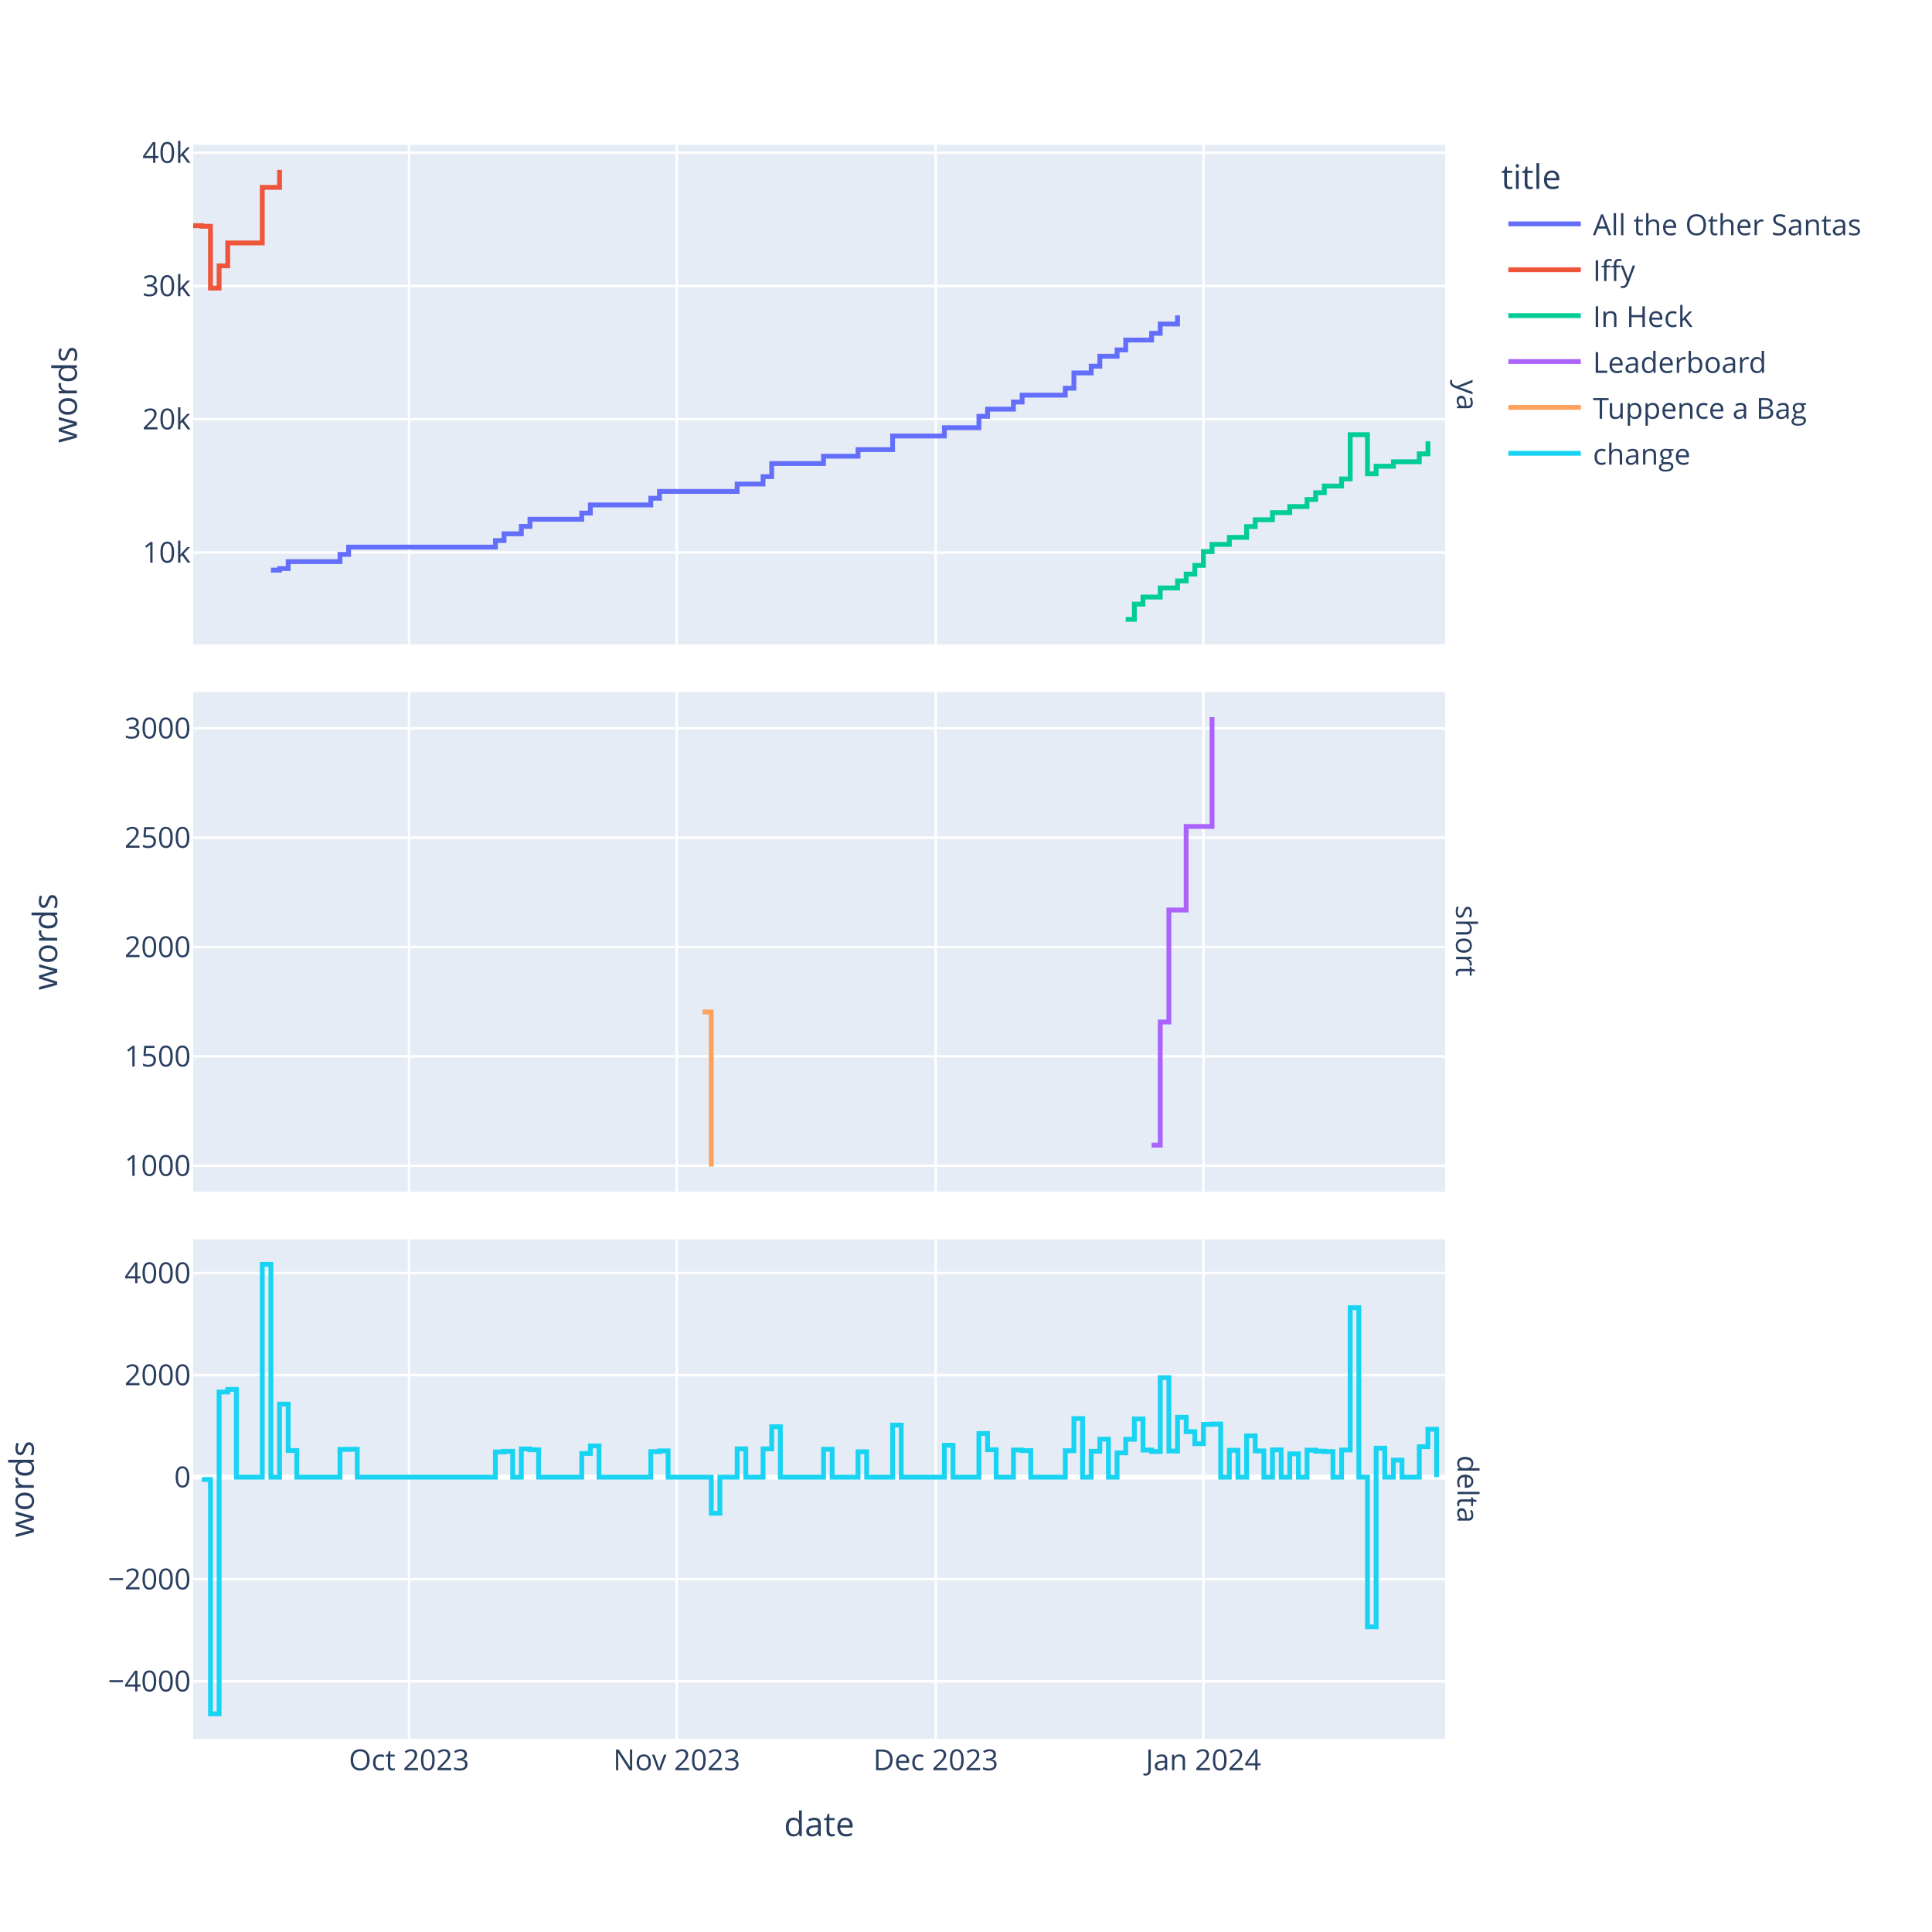
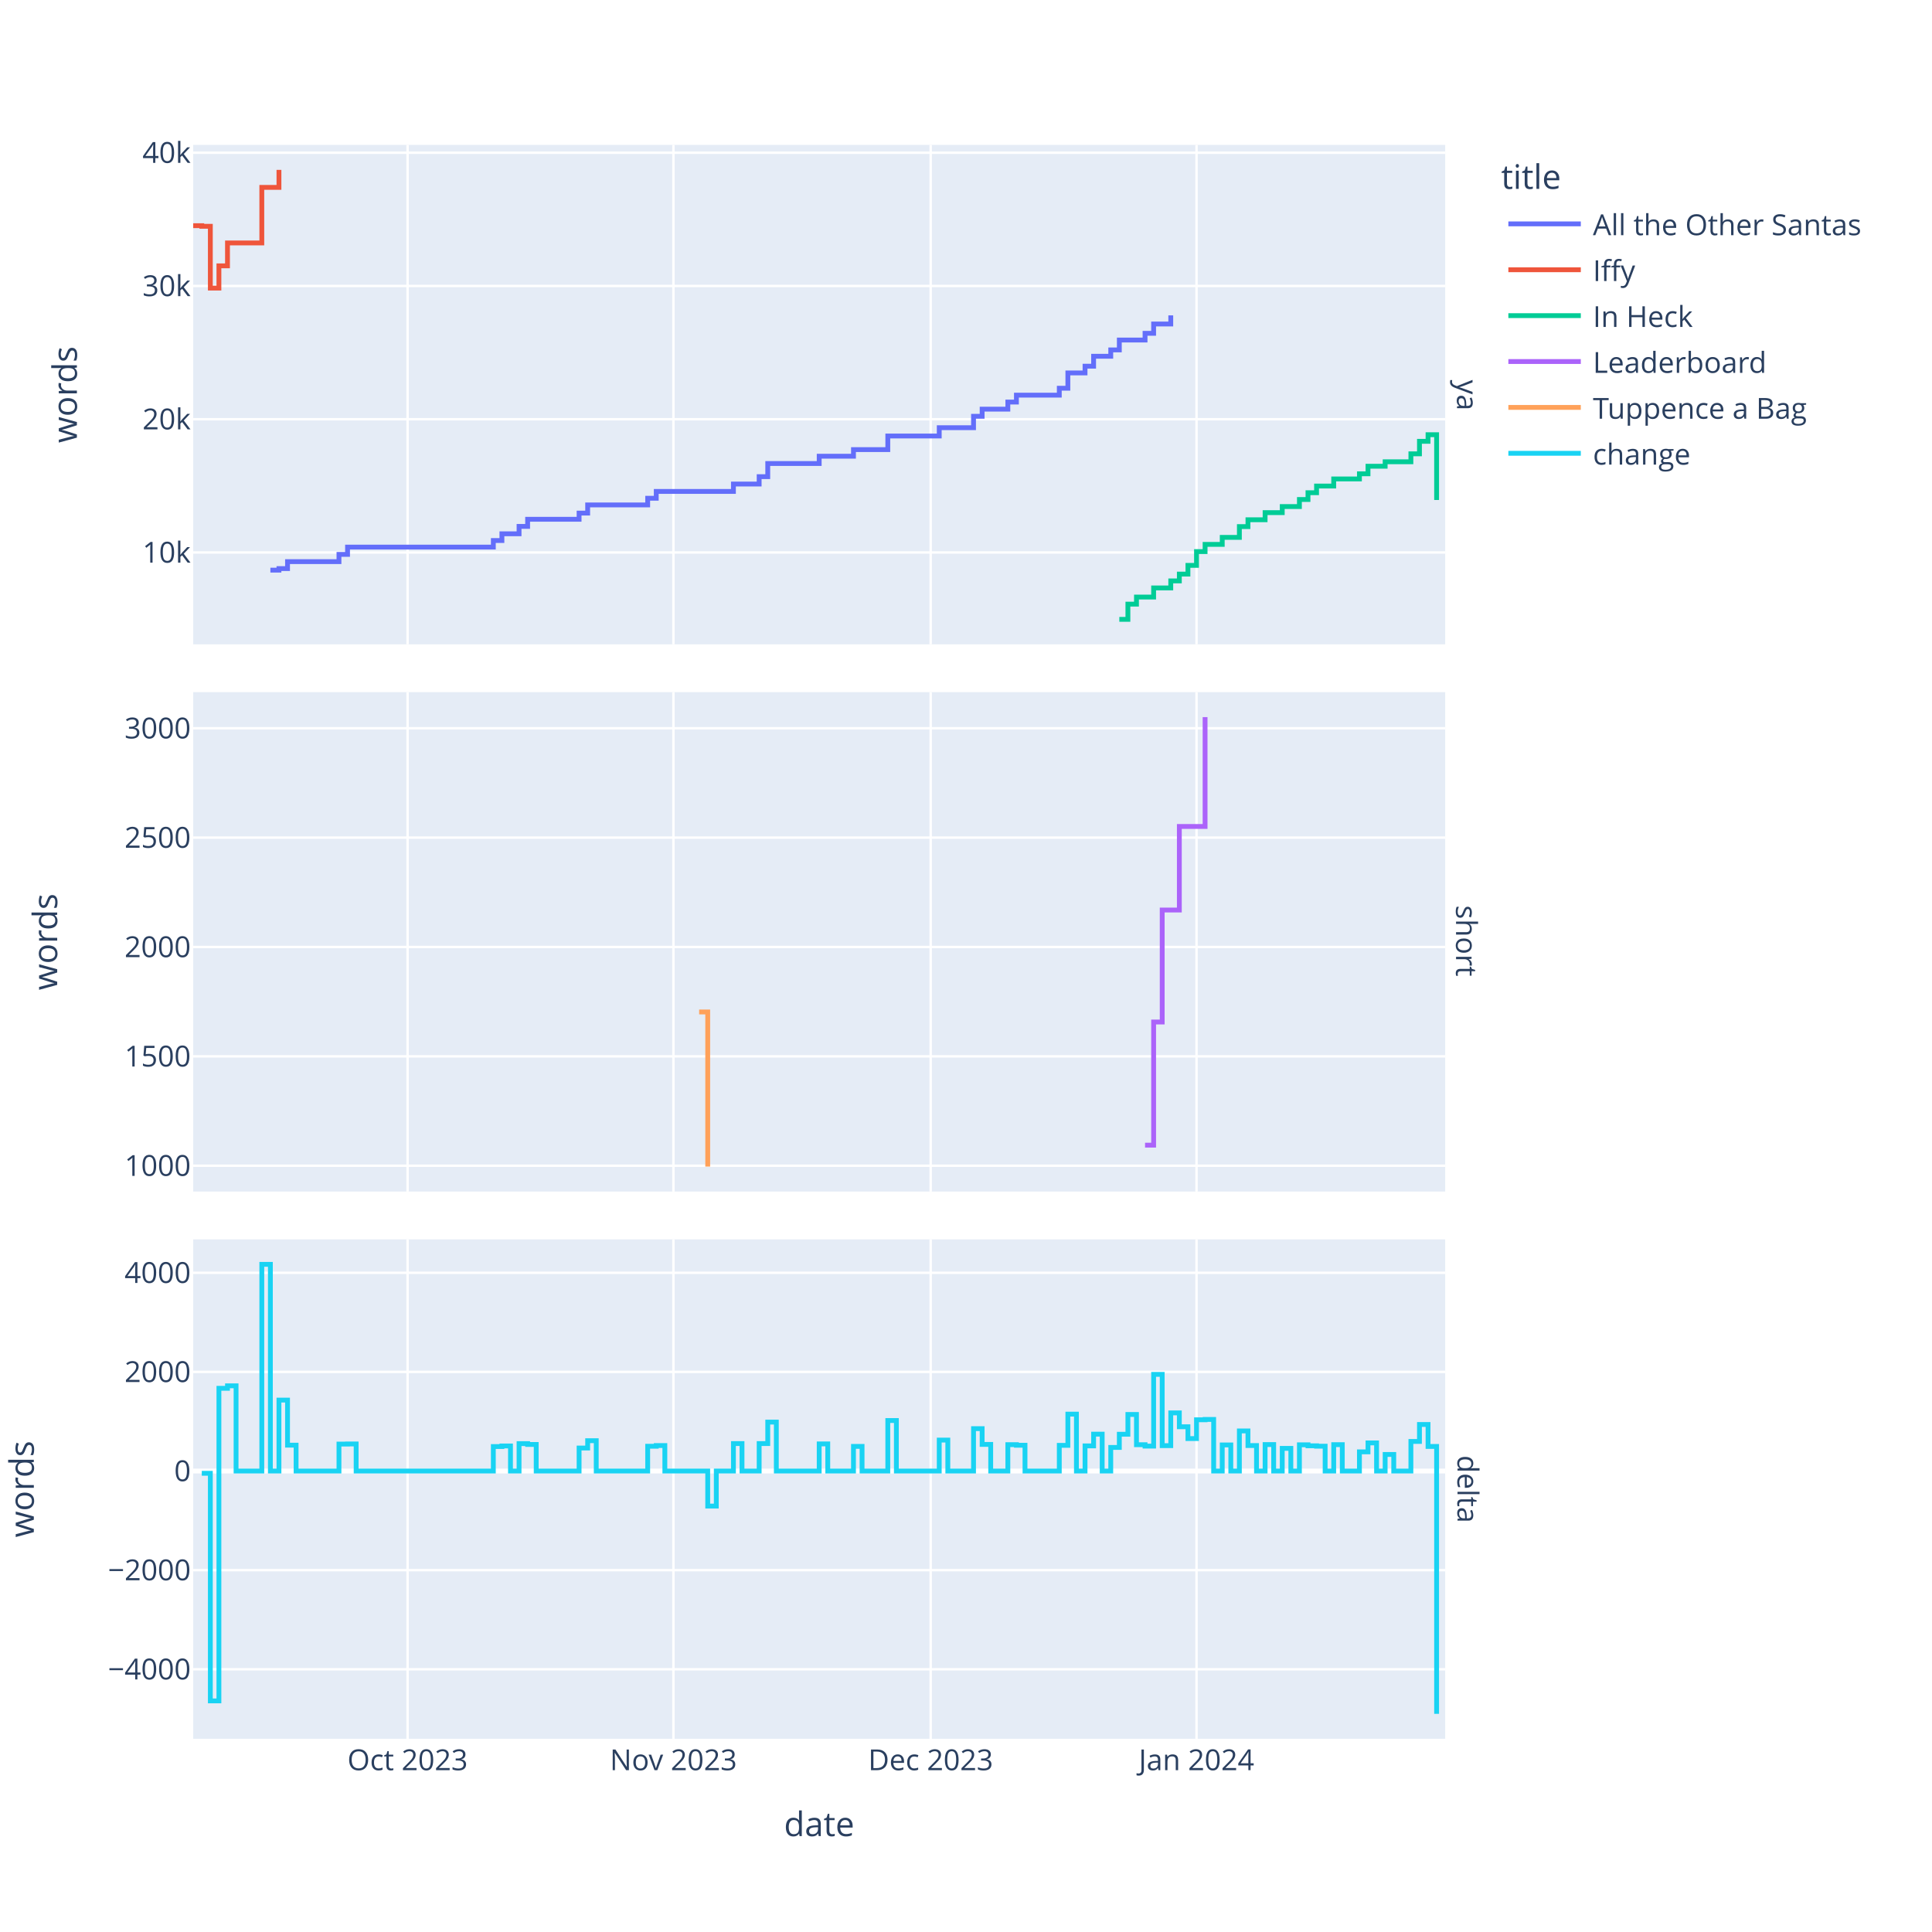
<svg xmlns="http://www.w3.org/2000/svg" class="main-svg" width="800" height="800" style="" viewBox="0 0 800 800">
  <rect x="0" y="0" width="800" height="800" style="fill: rgb(255, 255, 255); fill-opacity: 1;" />
-   <defs id="defs-d39414">
+   <defs id="defs-6d2280">
    <g class="clips">
-       <clipPath id="clipd39414xyplot" class="plotclip">
+       <clipPath id="clip6d2280xyplot" class="plotclip">
        <rect width="518.42" height="206.8" />
      </clipPath>
-       <clipPath id="clipd39414x2y2plot" class="plotclip">
+       <clipPath id="clip6d2280x2y2plot" class="plotclip">
        <rect width="518.42" height="206.8" />
      </clipPath>
-       <clipPath id="clipd39414x3y3plot" class="plotclip">
+       <clipPath id="clip6d2280x3y3plot" class="plotclip">
        <rect width="518.42" height="206.8" />
      </clipPath>
-       <clipPath class="axesclip" id="clipd39414x">
+       <clipPath class="axesclip" id="clip6d2280x">
        <rect x="80" y="0" width="518.42" height="800" />
      </clipPath>
-       <clipPath class="axesclip" id="clipd39414y">
+       <clipPath class="axesclip" id="clip6d2280y">
        <rect x="0" y="513.2" width="800" height="206.8" />
      </clipPath>
-       <clipPath class="axesclip" id="clipd39414xy">
+       <clipPath class="axesclip" id="clip6d2280xy">
        <rect x="80" y="513.2" width="518.42" height="206.8" />
      </clipPath>
-       <clipPath class="axesclip" id="clipd39414y2">
+       <clipPath class="axesclip" id="clip6d2280y2">
        <rect x="0" y="286.6" width="800" height="206.8" />
      </clipPath>
-       <clipPath class="axesclip" id="clipd39414xy2">
+       <clipPath class="axesclip" id="clip6d2280xy2">
        <rect x="80" y="286.6" width="518.42" height="206.8" />
      </clipPath>
-       <clipPath class="axesclip" id="clipd39414y3">
+       <clipPath class="axesclip" id="clip6d2280y3">
        <rect x="0" y="60" width="800" height="206.8" />
      </clipPath>
-       <clipPath class="axesclip" id="clipd39414xy3">
+       <clipPath class="axesclip" id="clip6d2280xy3">
        <rect x="80" y="60" width="518.42" height="206.8" />
      </clipPath>
-       <clipPath class="axesclip" id="clipd39414x2">
+       <clipPath class="axesclip" id="clip6d2280x2">
        <rect x="80" y="0" width="518.42" height="800" />
      </clipPath>
-       <clipPath class="axesclip" id="clipd39414x2y">
+       <clipPath class="axesclip" id="clip6d2280x2y">
        <rect x="80" y="513.2" width="518.42" height="206.8" />
      </clipPath>
-       <clipPath class="axesclip" id="clipd39414x2y2">
+       <clipPath class="axesclip" id="clip6d2280x2y2">
        <rect x="80" y="286.6" width="518.42" height="206.8" />
      </clipPath>
-       <clipPath class="axesclip" id="clipd39414x2y3">
+       <clipPath class="axesclip" id="clip6d2280x2y3">
        <rect x="80" y="60" width="518.42" height="206.8" />
      </clipPath>
-       <clipPath class="axesclip" id="clipd39414x3">
+       <clipPath class="axesclip" id="clip6d2280x3">
        <rect x="80" y="0" width="518.42" height="800" />
      </clipPath>
-       <clipPath class="axesclip" id="clipd39414x3y">
+       <clipPath class="axesclip" id="clip6d2280x3y">
        <rect x="80" y="513.2" width="518.42" height="206.8" />
      </clipPath>
-       <clipPath class="axesclip" id="clipd39414x3y2">
+       <clipPath class="axesclip" id="clip6d2280x3y2">
        <rect x="80" y="286.6" width="518.42" height="206.8" />
      </clipPath>
-       <clipPath class="axesclip" id="clipd39414x3y3">
+       <clipPath class="axesclip" id="clip6d2280x3y3">
        <rect x="80" y="60" width="518.42" height="206.8" />
      </clipPath>
    </g>
    <g class="gradients" />
    <g class="patterns" />
  </defs>
  <g class="bglayer">
    <rect class="bg" x="80" y="513.2" width="518.42" height="206.8" style="fill: rgb(229, 236, 246); fill-opacity: 1; stroke-width: 0;" />
    <rect class="bg" x="80" y="286.6" width="518.42" height="206.8" style="fill: rgb(229, 236, 246); fill-opacity: 1; stroke-width: 0;" />
    <rect class="bg" x="80" y="60" width="518.42" height="206.8" style="fill: rgb(229, 236, 246); fill-opacity: 1; stroke-width: 0;" />
  </g>
  <g class="layer-below">
    <g class="imagelayer" />
    <g class="shapelayer" />
  </g>
  <g class="cartesianlayer">
    <g class="subplot xy">
      <g class="layer-subplot">
        <g class="shapelayer" />
        <g class="imagelayer" />
      </g>
      <g class="minor-gridlayer">
        <g class="x" />
        <g class="y" />
      </g>
      <g class="gridlayer">
        <g class="x">
-           <path class="xgrid crisp" transform="translate(169.38,0)" d="M0,513.2v206.8" style="stroke: rgb(255, 255, 255); stroke-opacity: 1; stroke-width: 1px;" />
-           <path class="xgrid crisp" transform="translate(280.22,0)" d="M0,513.2v206.8" style="stroke: rgb(255, 255, 255); stroke-opacity: 1; stroke-width: 1px;" />
-           <path class="xgrid crisp" transform="translate(387.48,0)" d="M0,513.2v206.8" style="stroke: rgb(255, 255, 255); stroke-opacity: 1; stroke-width: 1px;" />
-           <path class="xgrid crisp" transform="translate(498.31,0)" d="M0,513.2v206.8" style="stroke: rgb(255, 255, 255); stroke-opacity: 1; stroke-width: 1px;" />
+           <path class="xgrid crisp" transform="translate(168.77,0)" d="M0,513.2v206.8" style="stroke: rgb(255, 255, 255); stroke-opacity: 1; stroke-width: 1px;" />
+           <path class="xgrid crisp" transform="translate(278.85,0)" d="M0,513.2v206.8" style="stroke: rgb(255, 255, 255); stroke-opacity: 1; stroke-width: 1px;" />
+           <path class="xgrid crisp" transform="translate(385.37,0)" d="M0,513.2v206.8" style="stroke: rgb(255, 255, 255); stroke-opacity: 1; stroke-width: 1px;" />
+           <path class="xgrid crisp" transform="translate(495.45,0)" d="M0,513.2v206.8" style="stroke: rgb(255, 255, 255); stroke-opacity: 1; stroke-width: 1px;" />
        </g>
        <g class="y">
-           <path class="ygrid crisp" transform="translate(0,696.18)" d="M80,0h518.42" style="stroke: rgb(255, 255, 255); stroke-opacity: 1; stroke-width: 1px;" />
-           <path class="ygrid crisp" transform="translate(0,653.92)" d="M80,0h518.42" style="stroke: rgb(255, 255, 255); stroke-opacity: 1; stroke-width: 1px;" />
-           <path class="ygrid crisp" transform="translate(0,569.39)" d="M80,0h518.42" style="stroke: rgb(255, 255, 255); stroke-opacity: 1; stroke-width: 1px;" />
-           <path class="ygrid crisp" transform="translate(0,527.13)" d="M80,0h518.42" style="stroke: rgb(255, 255, 255); stroke-opacity: 1; stroke-width: 1px;" />
+           <path class="ygrid crisp" transform="translate(0,691.21)" d="M80,0h518.42" style="stroke: rgb(255, 255, 255); stroke-opacity: 1; stroke-width: 1px;" />
+           <path class="ygrid crisp" transform="translate(0,650.16)" d="M80,0h518.42" style="stroke: rgb(255, 255, 255); stroke-opacity: 1; stroke-width: 1px;" />
+           <path class="ygrid crisp" transform="translate(0,568.07)" d="M80,0h518.42" style="stroke: rgb(255, 255, 255); stroke-opacity: 1; stroke-width: 1px;" />
+           <path class="ygrid crisp" transform="translate(0,527.03)" d="M80,0h518.42" style="stroke: rgb(255, 255, 255); stroke-opacity: 1; stroke-width: 1px;" />
        </g>
      </g>
      <g class="zerolinelayer">
-         <path class="yzl zl crisp" transform="translate(0,611.66)" d="M80,0h518.42" style="stroke: rgb(255, 255, 255); stroke-opacity: 1; stroke-width: 2px;" />
+         <path class="yzl zl crisp" transform="translate(0,609.12)" d="M80,0h518.42" style="stroke: rgb(255, 255, 255); stroke-opacity: 1; stroke-width: 2px;" />
      </g>
      <path class="xlines-below" />
      <path class="ylines-below" />
      <g class="overlines-below" />
      <g class="xaxislayer-below" />
      <g class="yaxislayer-below" />
      <g class="overaxes-below" />
-       <g class="plot" transform="translate(80,513.2)" clip-path="url(#clipd39414xyplot)">
+       <g class="plot" transform="translate(80,513.2)" clip-path="url(#clip6d2280xyplot)">
        <g class="scatterlayer mlayer">
-           <g class="trace scatter traceca7290" style="stroke-miterlimit: 2; opacity: 1;">
-             <g class="fills" />
-             <g class="errorbars" />
-             <g class="lines">
-               <path class="js-line" d="M3.58,99.43H7.15V196.46H10.73V63.19H14.3V62.13H17.88V98.46H21.45V98.46H25.03V98.46H28.6V10.34H32.18V98.46H35.75V68.22H39.33V87.43H42.9V98.46H46.48V98.46H50.05V98.46H53.63V98.46H57.2V98.46H60.78V86.96H64.36V86.92H67.93V98.46H71.51V98.46H75.08V98.46H78.66V98.46H82.23V98.46H85.81V98.46H89.38V98.46H92.96V98.46H96.53V98.46H100.11V98.46H103.68V98.46H107.26V98.46H110.83V98.46H114.41V98.46H117.99V98.46H121.56V98.46H125.14V88.02H128.71V87.76H132.29V98.46H135.86V86.77H139.44V87.13H143.01V98.46H146.59V98.46H150.16V98.46H153.74V98.46H157.31V98.46H160.89V88.65H164.46V85.52H168.04V98.46H171.61V98.46H175.19V98.46H178.77V98.46H182.34V98.46H185.92V98.46H189.49V87.89H193.07V87.59H196.64V98.46H200.22V98.46H203.79V98.46H207.37V98.46H210.94V98.46H214.52V113.39H218.09V98.46H221.67V98.46H225.24V86.75H228.82V98.46H232.4V98.46H235.97V86.75H239.55V77.6H243.12V98.46H246.7V98.46H250.27V98.46H253.85V98.46H257.42V98.46H261V86.9H264.57V98.46H268.15V98.46H271.72V98.46H275.3V87.95H278.87V98.46H282.45V98.46H286.02V98.46H289.6V76.92H293.18V98.46H296.75V98.46H300.33V98.46H303.9V98.46H307.48V98.46H311.05V85.27H314.63V98.46H318.2V98.46H321.78V98.46H325.35V80.39H328.93V87.11H332.5V98.46H336.08V98.46H339.65V87.21H343.23V87.47H346.81V98.46H350.38V98.46H353.96V98.46H357.53V98.46H361.11V87.51H364.68V74.2H368.26V98.46H371.83V87.74H375.41V82.73H378.98V98.46H382.56V88.4H386.13V82.78H389.71V74.35H393.28V87.23H396.86V87.83H400.43V57.25H404.01V87.64H407.59V73.67H411.16V79.59H414.74V84.61H418.31V76.61H421.89V76.46H425.46V98.46H429.04V87.34H432.61V98.46H436.19V81.36H439.76V87.59H443.34V98.46H446.91V87.17H450.49V98.46H454.06V88.8H457.64V98.46H461.22V87.28H464.79V87.7H468.37V87.87H471.94V98.46H475.52V87.21H479.09V28.3H482.67V98.46H486.24V160.43H489.82V86.47H493.39V98.46H496.97V91.4H500.54V98.46H504.12V98.46H507.69V85.84H511.27V78.61H514.84V98.46" style="vector-effect: non-scaling-stroke; fill: none; stroke: rgb(25, 211, 243); stroke-opacity: 1; stroke-width: 2px; opacity: 1;" />
+           <g class="trace scatter trace0a359d" style="stroke-miterlimit: 2; opacity: 1;">
+             <g class="fills" />
+             <g class="errorbars" />
+             <g class="lines">
+               <path class="js-line" d="M3.55,96.86H7.1V191.1H10.65V61.67H14.2V60.64H17.75V95.92H21.3V95.92H24.86V95.92H28.41V10.34H31.96V95.92H35.51V66.55H39.06V85.21H42.61V95.92H46.16V95.92H49.71V95.92H53.26V95.92H56.81V95.92H60.36V84.76H63.91V84.71H67.47V95.92H71.02V95.92H74.57V95.92H78.12V95.92H81.67V95.92H85.22V95.92H88.77V95.92H92.32V95.92H95.87V95.92H99.42V95.92H102.97V95.92H106.52V95.92H110.08V95.92H113.63V95.92H117.18V95.92H120.73V95.92H124.28V85.78H127.83V85.54H131.38V95.92H134.93V84.57H138.48V84.92H142.03V95.92H145.58V95.92H149.13V95.92H152.69V95.92H156.24V95.92H159.79V86.4H163.34V83.36H166.89V95.92H170.44V95.92H173.99V95.92H177.54V95.92H181.09V95.92H184.64V95.92H188.19V85.66H191.74V85.37H195.3V95.92H198.85V95.92H202.4V95.92H205.95V95.92H209.5V95.92H213.05V110.43H216.6V95.92H220.15V95.92H223.7V84.55H227.25V95.92H230.8V95.92H234.35V84.55H237.91V75.66H241.46V95.92H245.01V95.92H248.56V95.92H252.11V95.92H255.66V95.92H259.21V84.69H262.76V95.92H266.31V95.92H269.86V95.92H273.41V85.72H276.96V95.92H280.51V95.92H284.07V95.92H287.62V75.01H291.17V95.92H294.72V95.92H298.27V95.92H301.82V95.92H305.37V95.92H308.92V83.11H312.47V95.92H316.02V95.92H319.57V95.92H323.12V78.37H326.68V84.9H330.23V95.92H333.78V95.92H337.33V85H340.88V85.25H344.43V95.92H347.98V95.92H351.53V95.92H355.08V95.92H358.63V85.29H362.18V72.36H365.73V95.92H369.29V85.51H372.84V80.65H376.39V95.92H379.94V86.15H383.49V80.69H387.04V72.5H390.59V85.02H394.14V85.6H397.69V55.9H401.24V85.41H404.79V71.85H408.34V77.59H411.9V82.48H415.45V74.7H419V74.56H422.55V95.92H426.1V85.12H429.65V95.92H433.2V79.32H436.75V85.37H440.3V95.92H443.85V84.96H447.4V95.92H450.95V86.54H454.51V95.92H458.06V85.06H461.61V85.47H465.16V85.64H468.71V95.92H472.26V85H475.81V95.92H479.36V95.92H482.91V87.98H486.46V84.28H490.01V95.92H493.56V89.06H497.12V95.92H500.67V95.92H504.22V83.67H507.77V76.65H511.32V85.74H514.87V196.46" style="vector-effect: non-scaling-stroke; fill: none; stroke: rgb(25, 211, 243); stroke-opacity: 1; stroke-width: 2px; opacity: 1;" />
            </g>
            <g class="points" />
            <g class="text" />
          </g>
        </g>
      </g>
      <g class="overplot" />
      <path class="xlines-above crisp" d="M0,0" style="fill: none;" />
      <path class="ylines-above crisp" d="M0,0" style="fill: none;" />
      <g class="overlines-above" />
      <g class="xaxislayer-above">
        <g class="xtick">
-           <text text-anchor="middle" x="0" y="733" transform="translate(169.38,0)" style="font-family: 'Open Sans', verdana, arial, sans-serif; font-size: 12px; fill: rgb(42, 63, 95); fill-opacity: 1; white-space: pre; opacity: 1;">Oct 2023</text>
+           <text text-anchor="middle" x="0" y="733" transform="translate(168.77,0)" style="font-family: 'Open Sans', verdana, arial, sans-serif; font-size: 12px; fill: rgb(42, 63, 95); fill-opacity: 1; white-space: pre; opacity: 1;">Oct 2023</text>
        </g>
        <g class="xtick">
-           <text text-anchor="middle" x="0" y="733" style="font-family: 'Open Sans', verdana, arial, sans-serif; font-size: 12px; fill: rgb(42, 63, 95); fill-opacity: 1; white-space: pre; opacity: 1;" transform="translate(280.22,0)">Nov 2023</text>
+           <text text-anchor="middle" x="0" y="733" style="font-family: 'Open Sans', verdana, arial, sans-serif; font-size: 12px; fill: rgb(42, 63, 95); fill-opacity: 1; white-space: pre; opacity: 1;" transform="translate(278.85,0)">Nov 2023</text>
        </g>
        <g class="xtick">
-           <text text-anchor="middle" x="0" y="733" style="font-family: 'Open Sans', verdana, arial, sans-serif; font-size: 12px; fill: rgb(42, 63, 95); fill-opacity: 1; white-space: pre; opacity: 1;" transform="translate(387.48,0)">Dec 2023</text>
+           <text text-anchor="middle" x="0" y="733" style="font-family: 'Open Sans', verdana, arial, sans-serif; font-size: 12px; fill: rgb(42, 63, 95); fill-opacity: 1; white-space: pre; opacity: 1;" transform="translate(385.37,0)">Dec 2023</text>
        </g>
        <g class="xtick">
-           <text text-anchor="middle" x="0" y="733" style="font-family: 'Open Sans', verdana, arial, sans-serif; font-size: 12px; fill: rgb(42, 63, 95); fill-opacity: 1; white-space: pre; opacity: 1;" transform="translate(498.31,0)">Jan 2024</text>
+           <text text-anchor="middle" x="0" y="733" style="font-family: 'Open Sans', verdana, arial, sans-serif; font-size: 12px; fill: rgb(42, 63, 95); fill-opacity: 1; white-space: pre; opacity: 1;" transform="translate(495.45,0)">Jan 2024</text>
        </g>
      </g>
      <g class="yaxislayer-above">
        <g class="ytick">
-           <text text-anchor="end" x="79" y="4.2" transform="translate(0,696.18)" style="font-family: 'Open Sans', verdana, arial, sans-serif; font-size: 12px; fill: rgb(42, 63, 95); fill-opacity: 1; white-space: pre; opacity: 1;">−4000</text>
+           <text text-anchor="end" x="79" y="4.2" transform="translate(0,691.21)" style="font-family: 'Open Sans', verdana, arial, sans-serif; font-size: 12px; fill: rgb(42, 63, 95); fill-opacity: 1; white-space: pre; opacity: 1;">−4000</text>
        </g>
        <g class="ytick">
-           <text text-anchor="end" x="79" y="4.2" style="font-family: 'Open Sans', verdana, arial, sans-serif; font-size: 12px; fill: rgb(42, 63, 95); fill-opacity: 1; white-space: pre; opacity: 1;" transform="translate(0,653.92)">−2000</text>
+           <text text-anchor="end" x="79" y="4.2" style="font-family: 'Open Sans', verdana, arial, sans-serif; font-size: 12px; fill: rgb(42, 63, 95); fill-opacity: 1; white-space: pre; opacity: 1;" transform="translate(0,650.16)">−2000</text>
        </g>
        <g class="ytick">
-           <text text-anchor="end" x="79" y="4.2" style="font-family: 'Open Sans', verdana, arial, sans-serif; font-size: 12px; fill: rgb(42, 63, 95); fill-opacity: 1; white-space: pre; opacity: 1;" transform="translate(0,611.66)">0</text>
+           <text text-anchor="end" x="79" y="4.2" style="font-family: 'Open Sans', verdana, arial, sans-serif; font-size: 12px; fill: rgb(42, 63, 95); fill-opacity: 1; white-space: pre; opacity: 1;" transform="translate(0,609.12)">0</text>
        </g>
        <g class="ytick">
-           <text text-anchor="end" x="79" y="4.2" style="font-family: 'Open Sans', verdana, arial, sans-serif; font-size: 12px; fill: rgb(42, 63, 95); fill-opacity: 1; white-space: pre; opacity: 1;" transform="translate(0,569.39)">2000</text>
+           <text text-anchor="end" x="79" y="4.2" style="font-family: 'Open Sans', verdana, arial, sans-serif; font-size: 12px; fill: rgb(42, 63, 95); fill-opacity: 1; white-space: pre; opacity: 1;" transform="translate(0,568.07)">2000</text>
        </g>
        <g class="ytick">
-           <text text-anchor="end" x="79" y="4.2" style="font-family: 'Open Sans', verdana, arial, sans-serif; font-size: 12px; fill: rgb(42, 63, 95); fill-opacity: 1; white-space: pre; opacity: 1;" transform="translate(0,527.13)">4000</text>
+           <text text-anchor="end" x="79" y="4.2" style="font-family: 'Open Sans', verdana, arial, sans-serif; font-size: 12px; fill: rgb(42, 63, 95); fill-opacity: 1; white-space: pre; opacity: 1;" transform="translate(0,527.03)">4000</text>
        </g>
      </g>
      <g class="overaxes-above" />
    </g>
    <g class="subplot x2y2">
      <g class="layer-subplot">
        <g class="shapelayer" />
        <g class="imagelayer" />
      </g>
      <g class="minor-gridlayer">
        <g class="x2" />
        <g class="y2" />
      </g>
      <g class="gridlayer">
        <g class="x2">
-           <path class="x2grid crisp" transform="translate(169.38,0)" d="M0,286.6v206.8" style="stroke: rgb(255, 255, 255); stroke-opacity: 1; stroke-width: 1px;" />
-           <path class="x2grid crisp" transform="translate(280.22,0)" d="M0,286.6v206.8" style="stroke: rgb(255, 255, 255); stroke-opacity: 1; stroke-width: 1px;" />
-           <path class="x2grid crisp" transform="translate(387.48,0)" d="M0,286.6v206.8" style="stroke: rgb(255, 255, 255); stroke-opacity: 1; stroke-width: 1px;" />
-           <path class="x2grid crisp" transform="translate(498.31,0)" d="M0,286.6v206.8" style="stroke: rgb(255, 255, 255); stroke-opacity: 1; stroke-width: 1px;" />
+           <path class="x2grid crisp" transform="translate(168.77,0)" d="M0,286.6v206.8" style="stroke: rgb(255, 255, 255); stroke-opacity: 1; stroke-width: 1px;" />
+           <path class="x2grid crisp" transform="translate(278.85,0)" d="M0,286.6v206.8" style="stroke: rgb(255, 255, 255); stroke-opacity: 1; stroke-width: 1px;" />
+           <path class="x2grid crisp" transform="translate(385.37,0)" d="M0,286.6v206.8" style="stroke: rgb(255, 255, 255); stroke-opacity: 1; stroke-width: 1px;" />
+           <path class="x2grid crisp" transform="translate(495.45,0)" d="M0,286.6v206.8" style="stroke: rgb(255, 255, 255); stroke-opacity: 1; stroke-width: 1px;" />
        </g>
        <g class="y2">
          <path class="y2grid crisp" transform="translate(0,482.7)" d="M80,0h518.42" style="stroke: rgb(255, 255, 255); stroke-opacity: 1; stroke-width: 1px;" />
          <path class="y2grid crisp" transform="translate(0,437.41)" d="M80,0h518.42" style="stroke: rgb(255, 255, 255); stroke-opacity: 1; stroke-width: 1px;" />
          <path class="y2grid crisp" transform="translate(0,392.13)" d="M80,0h518.42" style="stroke: rgb(255, 255, 255); stroke-opacity: 1; stroke-width: 1px;" />
          <path class="y2grid crisp" transform="translate(0,346.84)" d="M80,0h518.42" style="stroke: rgb(255, 255, 255); stroke-opacity: 1; stroke-width: 1px;" />
          <path class="y2grid crisp" transform="translate(0,301.56)" d="M80,0h518.42" style="stroke: rgb(255, 255, 255); stroke-opacity: 1; stroke-width: 1px;" />
        </g>
      </g>
      <g class="zerolinelayer" />
      <path class="xlines-below" />
      <path class="ylines-below" />
      <g class="overlines-below" />
      <g class="xaxislayer-below" />
      <g class="yaxislayer-below" />
      <g class="overaxes-below" />
-       <g class="plot" transform="translate(80,286.6)" clip-path="url(#clipd39414x2y2plot)">
+       <g class="plot" transform="translate(80,286.6)" clip-path="url(#clip6d2280x2y2plot)">
        <g class="scatterlayer mlayer">
-           <g class="trace scatter trace10a6dc" style="stroke-miterlimit: 2; opacity: 1;">
-             <g class="fills" />
-             <g class="errorbars" />
-             <g class="lines">
-               <path class="js-line" d="M396.86,187.58H400.43V136.59H404.01V90.22H411.16V55.62H421.89V10.34" style="vector-effect: non-scaling-stroke; fill: none; stroke: rgb(171, 99, 250); stroke-opacity: 1; stroke-width: 2px; opacity: 1;" />
-             </g>
-             <g class="points" />
-             <g class="text" />
-           </g>
-           <g class="trace scatter tracebff380" style="stroke-miterlimit: 2; opacity: 1;">
-             <g class="fills" />
-             <g class="errorbars" />
-             <g class="lines">
-               <path class="js-line" d="M210.94,132.43H214.52V196.46" style="vector-effect: non-scaling-stroke; fill: none; stroke: rgb(255, 161, 90); stroke-opacity: 1; stroke-width: 2px; opacity: 1;" />
+           <g class="trace scatter trace005af0" style="stroke-miterlimit: 2; opacity: 1;">
+             <g class="fills" />
+             <g class="errorbars" />
+             <g class="lines">
+               <path class="js-line" d="M394.14,187.58H397.69V136.59H401.24V90.22H408.34V55.62H419V10.34" style="vector-effect: non-scaling-stroke; fill: none; stroke: rgb(171, 99, 250); stroke-opacity: 1; stroke-width: 2px; opacity: 1;" />
+             </g>
+             <g class="points" />
+             <g class="text" />
+           </g>
+           <g class="trace scatter tracefa881f" style="stroke-miterlimit: 2; opacity: 1;">
+             <g class="fills" />
+             <g class="errorbars" />
+             <g class="lines">
+               <path class="js-line" d="M209.5,132.43H213.05V196.46" style="vector-effect: non-scaling-stroke; fill: none; stroke: rgb(255, 161, 90); stroke-opacity: 1; stroke-width: 2px; opacity: 1;" />
            </g>
            <g class="points" />
            <g class="text" />
          </g>
        </g>
      </g>
      <g class="overplot" />
      <path class="xlines-above crisp" d="M0,0" style="fill: none;" />
      <path class="ylines-above crisp" d="M0,0" style="fill: none;" />
      <g class="overlines-above" />
      <g class="xaxislayer-above" />
      <g class="yaxislayer-above">
        <g class="y2tick">
          <text text-anchor="end" x="79" y="4.2" transform="translate(0,482.7)" style="font-family: 'Open Sans', verdana, arial, sans-serif; font-size: 12px; fill: rgb(42, 63, 95); fill-opacity: 1; white-space: pre; opacity: 1;">1000</text>
        </g>
        <g class="y2tick">
          <text text-anchor="end" x="79" y="4.2" style="font-family: 'Open Sans', verdana, arial, sans-serif; font-size: 12px; fill: rgb(42, 63, 95); fill-opacity: 1; white-space: pre; opacity: 1;" transform="translate(0,437.41)">1500</text>
        </g>
        <g class="y2tick">
          <text text-anchor="end" x="79" y="4.2" style="font-family: 'Open Sans', verdana, arial, sans-serif; font-size: 12px; fill: rgb(42, 63, 95); fill-opacity: 1; white-space: pre; opacity: 1;" transform="translate(0,392.13)">2000</text>
        </g>
        <g class="y2tick">
          <text text-anchor="end" x="79" y="4.2" style="font-family: 'Open Sans', verdana, arial, sans-serif; font-size: 12px; fill: rgb(42, 63, 95); fill-opacity: 1; white-space: pre; opacity: 1;" transform="translate(0,346.84)">2500</text>
        </g>
        <g class="y2tick">
          <text text-anchor="end" x="79" y="4.2" style="font-family: 'Open Sans', verdana, arial, sans-serif; font-size: 12px; fill: rgb(42, 63, 95); fill-opacity: 1; white-space: pre; opacity: 1;" transform="translate(0,301.56)">3000</text>
        </g>
      </g>
      <g class="overaxes-above" />
    </g>
    <g class="subplot x3y3">
      <g class="layer-subplot">
        <g class="shapelayer" />
        <g class="imagelayer" />
      </g>
      <g class="minor-gridlayer">
        <g class="x3" />
        <g class="y3" />
      </g>
      <g class="gridlayer">
        <g class="x3">
-           <path class="x3grid crisp" transform="translate(169.38,0)" d="M0,60v206.8" style="stroke: rgb(255, 255, 255); stroke-opacity: 1; stroke-width: 1px;" />
-           <path class="x3grid crisp" transform="translate(280.22,0)" d="M0,60v206.8" style="stroke: rgb(255, 255, 255); stroke-opacity: 1; stroke-width: 1px;" />
-           <path class="x3grid crisp" transform="translate(387.48,0)" d="M0,60v206.8" style="stroke: rgb(255, 255, 255); stroke-opacity: 1; stroke-width: 1px;" />
-           <path class="x3grid crisp" transform="translate(498.31,0)" d="M0,60v206.8" style="stroke: rgb(255, 255, 255); stroke-opacity: 1; stroke-width: 1px;" />
+           <path class="x3grid crisp" transform="translate(168.77,0)" d="M0,60v206.8" style="stroke: rgb(255, 255, 255); stroke-opacity: 1; stroke-width: 1px;" />
+           <path class="x3grid crisp" transform="translate(278.85,0)" d="M0,60v206.8" style="stroke: rgb(255, 255, 255); stroke-opacity: 1; stroke-width: 1px;" />
+           <path class="x3grid crisp" transform="translate(385.37,0)" d="M0,60v206.8" style="stroke: rgb(255, 255, 255); stroke-opacity: 1; stroke-width: 1px;" />
+           <path class="x3grid crisp" transform="translate(495.45,0)" d="M0,60v206.8" style="stroke: rgb(255, 255, 255); stroke-opacity: 1; stroke-width: 1px;" />
        </g>
        <g class="y3">
          <path class="y3grid crisp" transform="translate(0,228.77)" d="M80,0h518.42" style="stroke: rgb(255, 255, 255); stroke-opacity: 1; stroke-width: 1px;" />
          <path class="y3grid crisp" transform="translate(0,173.59)" d="M80,0h518.42" style="stroke: rgb(255, 255, 255); stroke-opacity: 1; stroke-width: 1px;" />
          <path class="y3grid crisp" transform="translate(0,118.41)" d="M80,0h518.42" style="stroke: rgb(255, 255, 255); stroke-opacity: 1; stroke-width: 1px;" />
          <path class="y3grid crisp" transform="translate(0,63.24)" d="M80,0h518.42" style="stroke: rgb(255, 255, 255); stroke-opacity: 1; stroke-width: 1px;" />
        </g>
      </g>
      <g class="zerolinelayer" />
      <path class="xlines-below" />
      <path class="ylines-below" />
      <g class="overlines-below" />
      <g class="xaxislayer-below" />
      <g class="yaxislayer-below" />
      <g class="overaxes-below" />
-       <g class="plot" transform="translate(80,60)" clip-path="url(#clipd39414x3y3plot)">
+       <g class="plot" transform="translate(80,60)" clip-path="url(#clip6d2280x3y3plot)">
        <g class="scatterlayer mlayer">
-           <g class="trace scatter trace74780a" style="stroke-miterlimit: 2; opacity: 1;">
-             <g class="fills" />
-             <g class="errorbars" />
-             <g class="lines">
-               <path class="js-line" d="M32.18,176.08H35.75V175.44H39.33V172.56H60.78V169.56H64.36V166.54H125.14V163.82H128.71V161.03H135.86V157.97H139.44V155.02H160.89V152.46H164.46V149.08H189.49V146.32H193.07V143.49H225.24V140.43H235.97V137.37H239.55V131.93H261V128.91H275.3V126.17H289.6V120.54H311.05V117.1H325.35V112.38H328.93V109.42H339.65V106.48H343.23V103.62H361.11V100.76H364.68V94.42H371.83V91.63H375.41V87.52H382.56V84.89H386.13V80.8H396.86V78.02H400.43V74.16H407.59V70.59" style="vector-effect: non-scaling-stroke; fill: none; stroke: rgb(99, 110, 250); stroke-opacity: 1; stroke-width: 2px; opacity: 1;" />
-             </g>
-             <g class="points" />
-             <g class="text" />
-           </g>
-           <g class="trace scatter tracec49383" style="stroke-miterlimit: 2; opacity: 1;">
-             <g class="fills" />
-             <g class="errorbars" />
-             <g class="lines">
-               <path class="js-line" d="M0,33.45H3.58V33.7H7.15V59.29H10.73V50.08H14.3V40.6H28.6V17.59H35.75V10.34" style="vector-effect: non-scaling-stroke; fill: none; stroke: rgb(239, 85, 59); stroke-opacity: 1; stroke-width: 2px; opacity: 1;" />
-             </g>
-             <g class="points" />
-             <g class="text" />
-           </g>
-           <g class="trace scatter trace916662" style="stroke-miterlimit: 2; opacity: 1;">
-             <g class="fills" />
-             <g class="errorbars" />
-             <g class="lines">
-               <path class="js-line" d="M386.13,196.46H389.71V190.16H393.28V187.23H400.43V183.45H407.59V180.54H411.16V177.72H414.74V174.11H418.31V168.4H421.89V165.42H429.04V162.52H436.19V158.05H439.76V155.22H446.91V152.27H454.06V149.75H461.22V146.83H464.79V144.02H468.37V141.26H475.52V138.32H479.09V120H486.24V136.19H489.82V133.06H496.97V131.21H507.69V127.92H511.27V122.74" style="vector-effect: non-scaling-stroke; fill: none; stroke: rgb(0, 204, 150); stroke-opacity: 1; stroke-width: 2px; opacity: 1;" />
+           <g class="trace scatter traceeb1a2b" style="stroke-miterlimit: 2; opacity: 1;">
+             <g class="fills" />
+             <g class="errorbars" />
+             <g class="lines">
+               <path class="js-line" d="M31.96,176.08H35.51V175.44H39.06V172.56H60.36V169.56H63.91V166.54H124.28V163.82H127.83V161.03H134.93V157.97H138.48V155.02H159.79V152.46H163.34V149.08H188.19V146.32H191.74V143.49H223.7V140.43H234.35V137.37H237.91V131.93H259.21V128.91H273.41V126.17H287.62V120.54H308.92V117.1H323.12V112.38H326.68V109.42H337.33V106.48H340.88V103.62H358.63V100.76H362.18V94.42H369.29V91.63H372.84V87.52H379.94V84.89H383.49V80.8H394.14V78.02H397.69V74.16H404.79V70.59" style="vector-effect: non-scaling-stroke; fill: none; stroke: rgb(99, 110, 250); stroke-opacity: 1; stroke-width: 2px; opacity: 1;" />
+             </g>
+             <g class="points" />
+             <g class="text" />
+           </g>
+           <g class="trace scatter tracee3717a" style="stroke-miterlimit: 2; opacity: 1;">
+             <g class="fills" />
+             <g class="errorbars" />
+             <g class="lines">
+               <path class="js-line" d="M0,33.45H3.55V33.7H7.1V59.29H10.65V50.08H14.2V40.6H28.41V17.59H35.51V10.34" style="vector-effect: non-scaling-stroke; fill: none; stroke: rgb(239, 85, 59); stroke-opacity: 1; stroke-width: 2px; opacity: 1;" />
+             </g>
+             <g class="points" />
+             <g class="text" />
+           </g>
+           <g class="trace scatter traced3bf9a" style="stroke-miterlimit: 2; opacity: 1;">
+             <g class="fills" />
+             <g class="errorbars" />
+             <g class="lines">
+               <path class="js-line" d="M383.49,196.46H387.04V190.16H390.59V187.23H397.69V183.45H404.79V180.54H408.34V177.72H411.9V174.11H415.45V168.4H419V165.42H426.1V162.52H433.2V158.05H436.75V155.22H443.85V152.27H450.95V149.75H458.06V146.83H461.61V144.02H465.16V141.26H472.26V138.32H482.91V136.19H486.46V133.06H493.56V131.21H504.22V127.92H507.77V122.74H511.32V120H514.87V147.03" style="vector-effect: non-scaling-stroke; fill: none; stroke: rgb(0, 204, 150); stroke-opacity: 1; stroke-width: 2px; opacity: 1;" />
            </g>
            <g class="points" />
            <g class="text" />
          </g>
        </g>
      </g>
      <g class="overplot" />
      <path class="xlines-above crisp" d="M0,0" style="fill: none;" />
      <path class="ylines-above crisp" d="M0,0" style="fill: none;" />
      <g class="overlines-above" />
      <g class="xaxislayer-above" />
      <g class="yaxislayer-above">
        <g class="y3tick">
          <text text-anchor="end" x="79" y="4.2" transform="translate(0,228.77)" style="font-family: 'Open Sans', verdana, arial, sans-serif; font-size: 12px; fill: rgb(42, 63, 95); fill-opacity: 1; white-space: pre; opacity: 1;">10k</text>
        </g>
        <g class="y3tick">
          <text text-anchor="end" x="79" y="4.2" style="font-family: 'Open Sans', verdana, arial, sans-serif; font-size: 12px; fill: rgb(42, 63, 95); fill-opacity: 1; white-space: pre; opacity: 1;" transform="translate(0,173.59)">20k</text>
        </g>
        <g class="y3tick">
          <text text-anchor="end" x="79" y="4.2" style="font-family: 'Open Sans', verdana, arial, sans-serif; font-size: 12px; fill: rgb(42, 63, 95); fill-opacity: 1; white-space: pre; opacity: 1;" transform="translate(0,118.41)">30k</text>
        </g>
        <g class="y3tick">
          <text text-anchor="end" x="79" y="4.2" style="font-family: 'Open Sans', verdana, arial, sans-serif; font-size: 12px; fill: rgb(42, 63, 95); fill-opacity: 1; white-space: pre; opacity: 1;" transform="translate(0,63.24)">40k</text>
        </g>
      </g>
      <g class="overaxes-above" />
    </g>
  </g>
  <g class="polarlayer" />
  <g class="smithlayer" />
  <g class="ternarylayer" />
  <g class="geolayer" />
  <g class="funnelarealayer" />
  <g class="pielayer" />
  <g class="iciclelayer" />
  <g class="treemaplayer" />
  <g class="sunburstlayer" />
  <g class="glimages" />
-   <defs id="topdefs-d39414">
+   <defs id="topdefs-6d2280">
    <g class="clips" />
-     <clipPath id="legendd39414">
+     <clipPath id="legend6d2280">
      <rect width="168" height="143" x="0" y="0" />
    </clipPath>
  </defs>
  <g class="layer-above">
    <g class="imagelayer" />
    <g class="shapelayer" />
  </g>
  <g class="infolayer">
    <g class="legend" pointer-events="all" transform="translate(619.58,60)">
      <rect class="bg" shape-rendering="crispEdges" style="stroke: rgb(68, 68, 68); stroke-opacity: 1; fill: rgb(255, 255, 255); fill-opacity: 1; stroke-width: 0px;" width="168" height="143" x="0" y="0" />
-       <g class="scrollbox" transform="" clip-path="url(#legendd39414)">
+       <g class="scrollbox" transform="" clip-path="url(#legend6d2280)">
        <text class="legendtitletext" text-anchor="start" x="2" y="18.2" style="font-family: 'Open Sans', verdana, arial, sans-serif; font-size: 14px; fill: rgb(42, 63, 95); fill-opacity: 1; white-space: pre;">title</text>
        <g class="groups" transform="">
          <g class="traces" transform="translate(0,32.7)" style="opacity: 1;">
            <text class="legendtext" text-anchor="start" x="40" y="4.68" style="font-family: 'Open Sans', verdana, arial, sans-serif; font-size: 12px; fill: rgb(42, 63, 95); fill-opacity: 1; white-space: pre;">All the Other Santas</text>
            <g class="layers" style="opacity: 1;">
              <g class="legendfill" />
              <g class="legendlines">
                <path class="js-line" d="M5,0h30" style="fill: none; stroke: rgb(99, 110, 250); stroke-opacity: 1; stroke-width: 2px;" />
              </g>
              <g class="legendsymbols">
                <g class="legendpoints" />
              </g>
            </g>
            <rect class="legendtoggle" x="0" y="-9.5" width="162.156" height="19" style="fill: rgb(0, 0, 0); fill-opacity: 0;" />
          </g>
        </g>
        <g class="groups" transform="">
          <g class="traces" transform="translate(0,51.7)" style="opacity: 1;">
            <text class="legendtext" text-anchor="start" x="40" y="4.68" style="font-family: 'Open Sans', verdana, arial, sans-serif; font-size: 12px; fill: rgb(42, 63, 95); fill-opacity: 1; white-space: pre;">Iffy</text>
            <g class="layers" style="opacity: 1;">
              <g class="legendfill" />
              <g class="legendlines">
                <path class="js-line" d="M5,0h30" style="fill: none; stroke: rgb(239, 85, 59); stroke-opacity: 1; stroke-width: 2px;" />
              </g>
              <g class="legendsymbols">
                <g class="legendpoints" />
              </g>
            </g>
            <rect class="legendtoggle" x="0" y="-9.5" width="162.156" height="19" style="fill: rgb(0, 0, 0); fill-opacity: 0;" />
          </g>
        </g>
        <g class="groups" transform="">
          <g class="traces" transform="translate(0,70.7)" style="opacity: 1;">
            <text class="legendtext" text-anchor="start" x="40" y="4.68" style="font-family: 'Open Sans', verdana, arial, sans-serif; font-size: 12px; fill: rgb(42, 63, 95); fill-opacity: 1; white-space: pre;">In Heck</text>
            <g class="layers" style="opacity: 1;">
              <g class="legendfill" />
              <g class="legendlines">
                <path class="js-line" d="M5,0h30" style="fill: none; stroke: rgb(0, 204, 150); stroke-opacity: 1; stroke-width: 2px;" />
              </g>
              <g class="legendsymbols">
                <g class="legendpoints" />
              </g>
            </g>
            <rect class="legendtoggle" x="0" y="-9.5" width="162.156" height="19" style="fill: rgb(0, 0, 0); fill-opacity: 0;" />
          </g>
        </g>
        <g class="groups" transform="">
          <g class="traces" transform="translate(0,89.7)" style="opacity: 1;">
            <text class="legendtext" text-anchor="start" x="40" y="4.68" style="font-family: 'Open Sans', verdana, arial, sans-serif; font-size: 12px; fill: rgb(42, 63, 95); fill-opacity: 1; white-space: pre;">Leaderboard</text>
            <g class="layers" style="opacity: 1;">
              <g class="legendfill" />
              <g class="legendlines">
                <path class="js-line" d="M5,0h30" style="fill: none; stroke: rgb(171, 99, 250); stroke-opacity: 1; stroke-width: 2px;" />
              </g>
              <g class="legendsymbols">
                <g class="legendpoints" />
              </g>
            </g>
            <rect class="legendtoggle" x="0" y="-9.5" width="162.156" height="19" style="fill: rgb(0, 0, 0); fill-opacity: 0;" />
          </g>
        </g>
        <g class="groups" transform="">
          <g class="traces" transform="translate(0,108.7)" style="opacity: 1;">
            <text class="legendtext" text-anchor="start" x="40" y="4.68" style="font-family: 'Open Sans', verdana, arial, sans-serif; font-size: 12px; fill: rgb(42, 63, 95); fill-opacity: 1; white-space: pre;">Tuppence a Bag</text>
            <g class="layers" style="opacity: 1;">
              <g class="legendfill" />
              <g class="legendlines">
                <path class="js-line" d="M5,0h30" style="fill: none; stroke: rgb(255, 161, 90); stroke-opacity: 1; stroke-width: 2px;" />
              </g>
              <g class="legendsymbols">
                <g class="legendpoints" />
              </g>
            </g>
            <rect class="legendtoggle" x="0" y="-9.5" width="162.156" height="19" style="fill: rgb(0, 0, 0); fill-opacity: 0;" />
          </g>
        </g>
        <g class="groups" transform="">
          <g class="traces" transform="translate(0,127.7)" style="opacity: 1;">
            <text class="legendtext" text-anchor="start" x="40" y="4.68" style="font-family: 'Open Sans', verdana, arial, sans-serif; font-size: 12px; fill: rgb(42, 63, 95); fill-opacity: 1; white-space: pre;">change</text>
            <g class="layers" style="opacity: 1;">
              <g class="legendfill" />
              <g class="legendlines">
                <path class="js-line" d="M5,0h30" style="fill: none; stroke: rgb(25, 211, 243); stroke-opacity: 1; stroke-width: 2px;" />
              </g>
              <g class="legendsymbols">
                <g class="legendpoints" />
              </g>
            </g>
            <rect class="legendtoggle" x="0" y="-9.5" width="162.156" height="19" style="fill: rgb(0, 0, 0); fill-opacity: 0;" />
          </g>
        </g>
      </g>
      <rect class="scrollbar" rx="20" ry="3" width="0" height="0" style="fill: rgb(128, 139, 164); fill-opacity: 1;" x="0" y="0" />
    </g>
    <g class="g-gtitle" />
    <g class="g-xtitle">
      <text class="xtitle" x="339.21" y="760.3" text-anchor="middle" style="font-family: 'Open Sans', verdana, arial, sans-serif; font-size: 14px; fill: rgb(42, 63, 95); opacity: 1; font-weight: normal; white-space: pre;">date</text>
    </g>
    <g class="g-x2title" />
    <g class="g-x3title" />
    <g class="g-ytitle" transform="translate(0.1503906,0)">
      <text class="ytitle" transform="rotate(-90,13.85625,616.6)" x="13.856" y="616.6" text-anchor="middle" style="font-family: 'Open Sans', verdana, arial, sans-serif; font-size: 14px; fill: rgb(42, 63, 95); opacity: 1; font-weight: normal; white-space: pre;">words</text>
    </g>
    <g class="g-y2title">
      <text class="y2title" transform="rotate(-90,23.68438,390)" x="23.684" y="390" text-anchor="middle" style="font-family: 'Open Sans', verdana, arial, sans-serif; font-size: 14px; fill: rgb(42, 63, 95); opacity: 1; font-weight: normal; white-space: pre;">words</text>
    </g>
    <g class="g-y3title">
      <text class="y3title" transform="rotate(-90,31.84063,163.4)" x="31.841" y="163.4" text-anchor="middle" style="font-family: 'Open Sans', verdana, arial, sans-serif; font-size: 14px; fill: rgb(42, 63, 95); opacity: 1; font-weight: normal; white-space: pre;">words</text>
    </g>
    <g class="annotation" data-index="0" style="opacity: 1;">
      <g class="annotation-text-g" transform="rotate(90,607.92,616.6)">
        <g class="cursor-pointer" transform="translate(591,607)">
          <rect class="bg" x="0.5" y="0.5" width="33" height="18" style="stroke-width: 1px; stroke: rgb(0, 0, 0); stroke-opacity: 0; fill: rgb(0, 0, 0); fill-opacity: 0;" />
          <text class="annotation-text" text-anchor="middle" x="16.938" y="14" style="font-family: 'Open Sans', verdana, arial, sans-serif; font-size: 12px; fill: rgb(42, 63, 95); fill-opacity: 1; white-space: pre;">delta</text>
        </g>
      </g>
    </g>
    <g class="annotation" data-index="1" style="opacity: 1;">
      <g class="annotation-text-g" transform="rotate(90,607.92,390)">
        <g class="cursor-pointer" transform="translate(590,381)">
          <rect class="bg" x="0.5" y="0.5" width="34" height="18" style="stroke-width: 1px; stroke: rgb(0, 0, 0); stroke-opacity: 0; fill: rgb(0, 0, 0); fill-opacity: 0;" />
          <text class="annotation-text" text-anchor="middle" x="17.5" y="14" style="font-family: 'Open Sans', verdana, arial, sans-serif; font-size: 12px; fill: rgb(42, 63, 95); fill-opacity: 1; white-space: pre;">short</text>
        </g>
      </g>
    </g>
    <g class="annotation" data-index="2" style="opacity: 1;">
      <g class="annotation-text-g" transform="rotate(90,607.92,163.4)">
        <g class="cursor-pointer" transform="translate(599,154)">
          <rect class="bg" x="0.5" y="0.5" width="17" height="18" style="stroke-width: 1px; stroke: rgb(0, 0, 0); stroke-opacity: 0; fill: rgb(0, 0, 0); fill-opacity: 0;" />
          <text class="annotation-text" text-anchor="middle" x="9.156" y="14" style="font-family: 'Open Sans', verdana, arial, sans-serif; font-size: 12px; fill: rgb(42, 63, 95); fill-opacity: 1; white-space: pre;">ya</text>
        </g>
      </g>
    </g>
  </g>
</svg>
